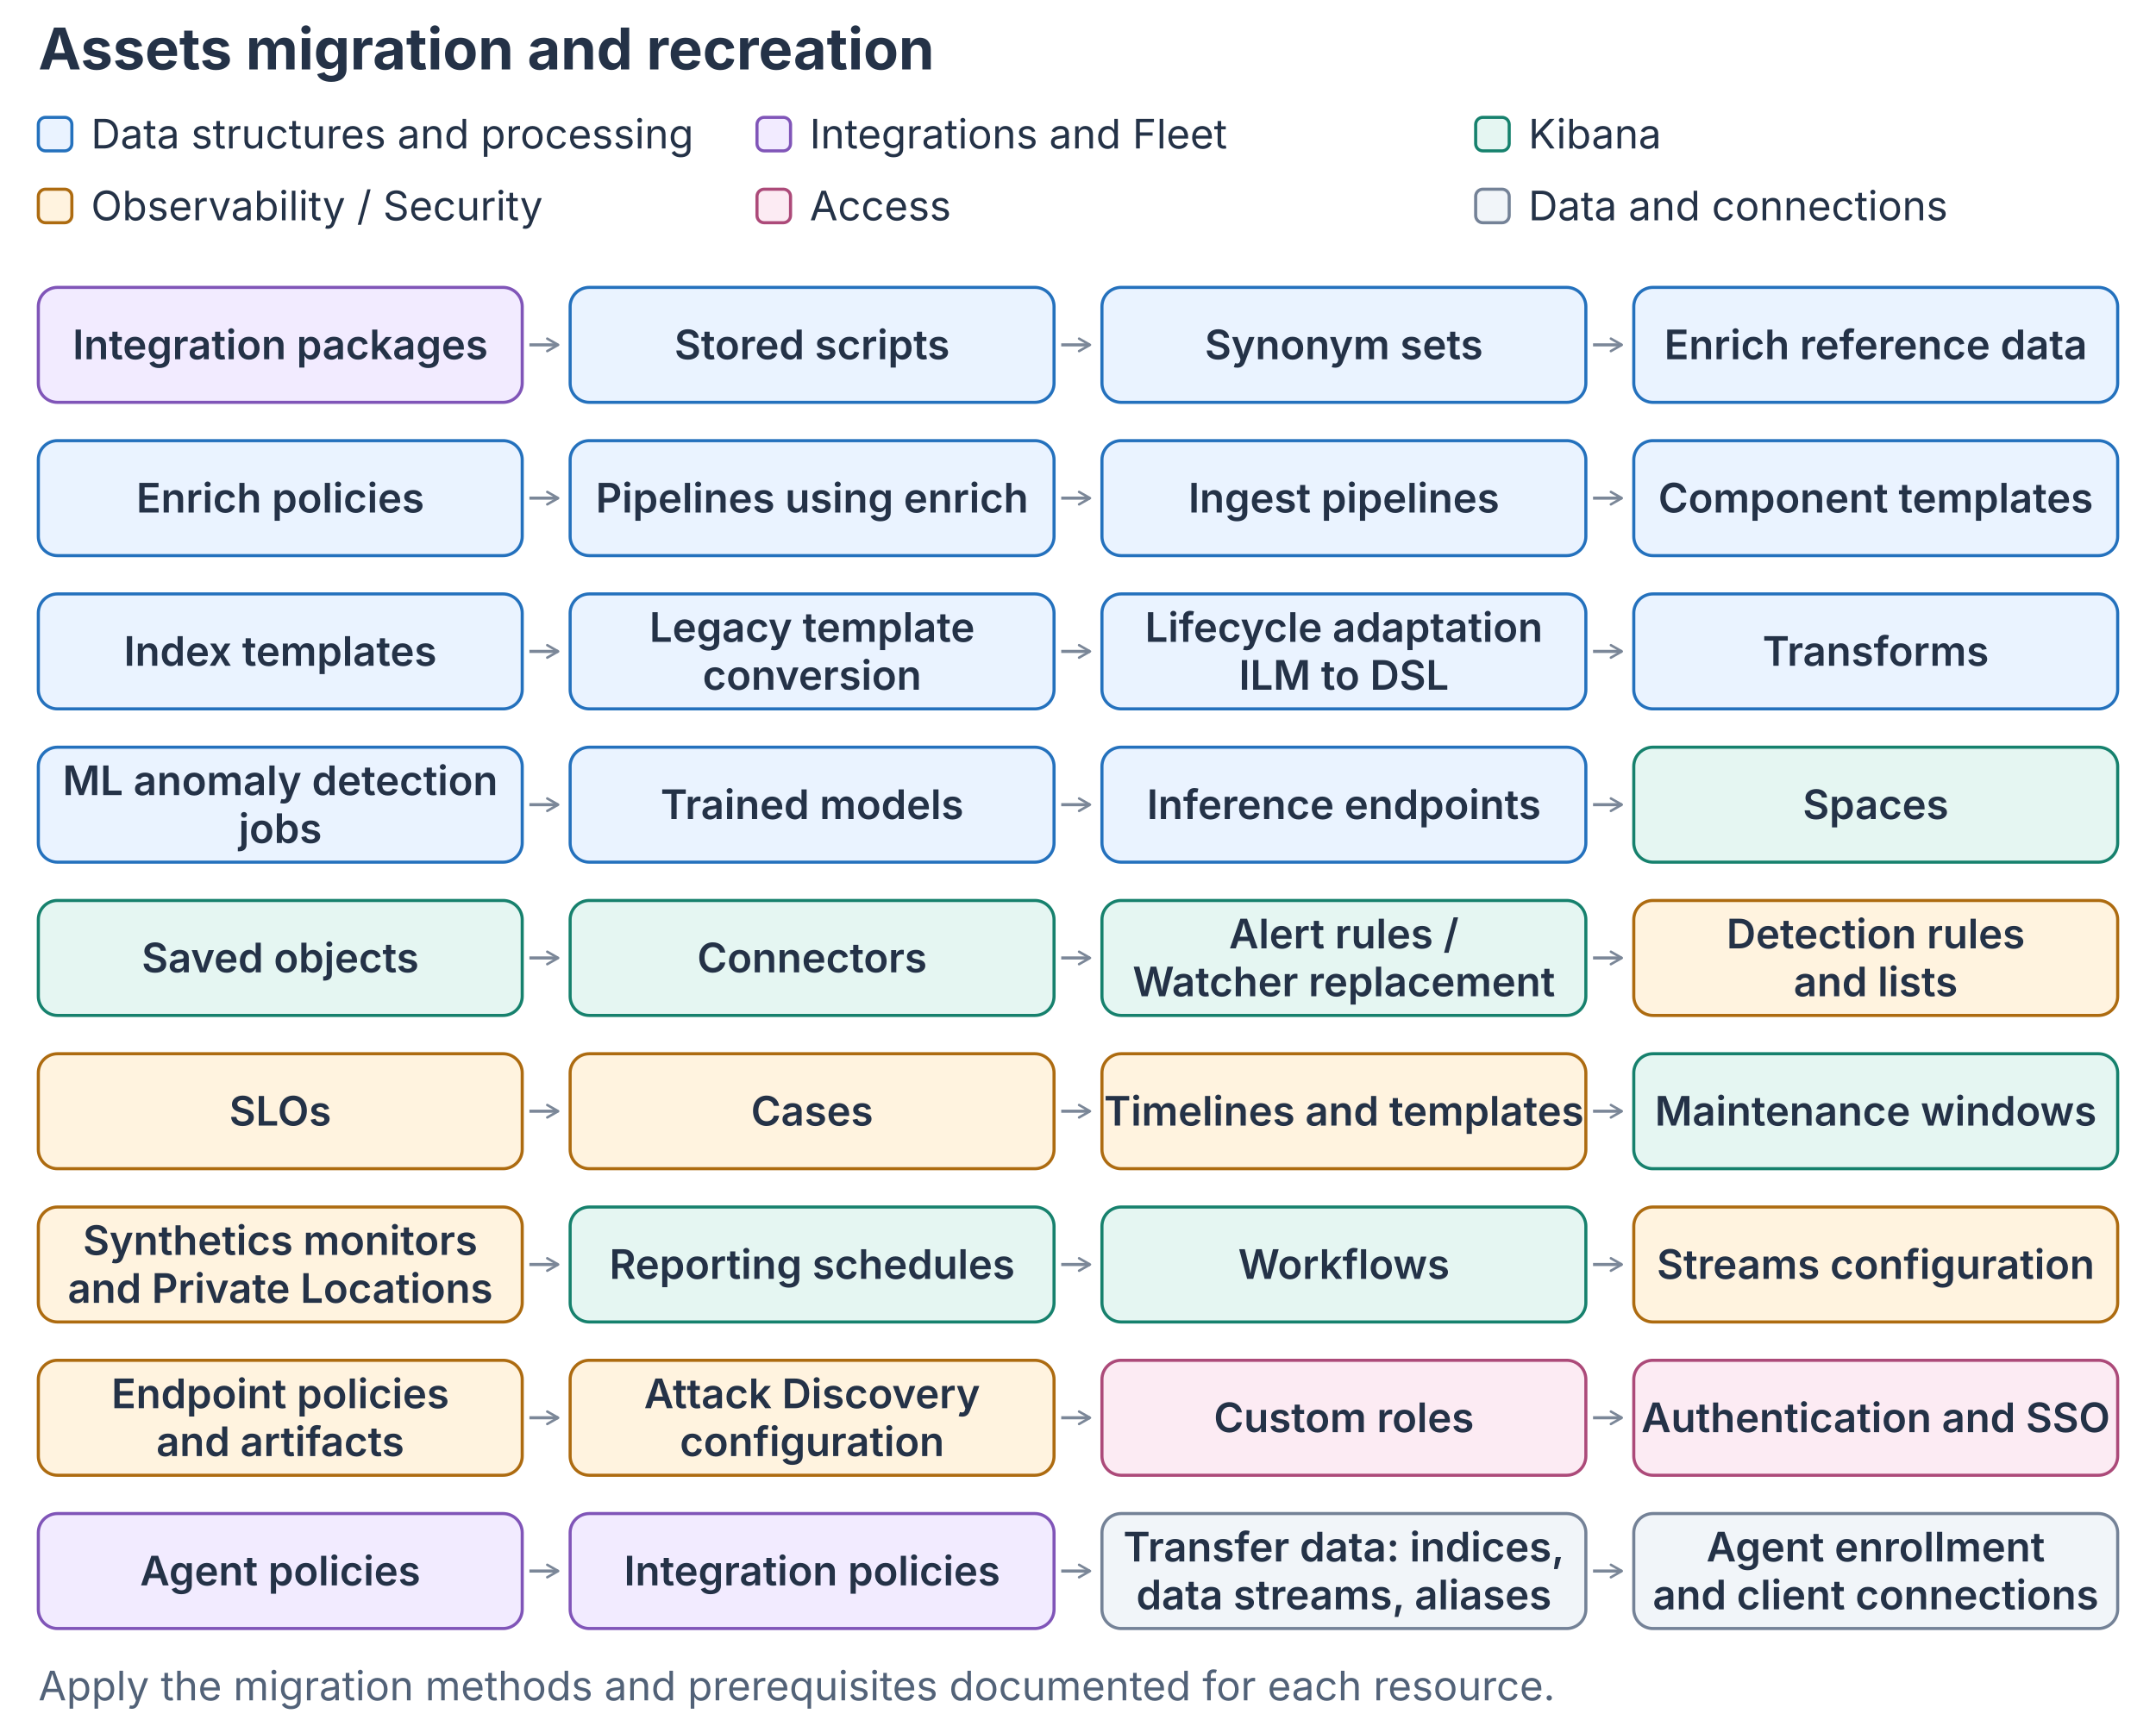
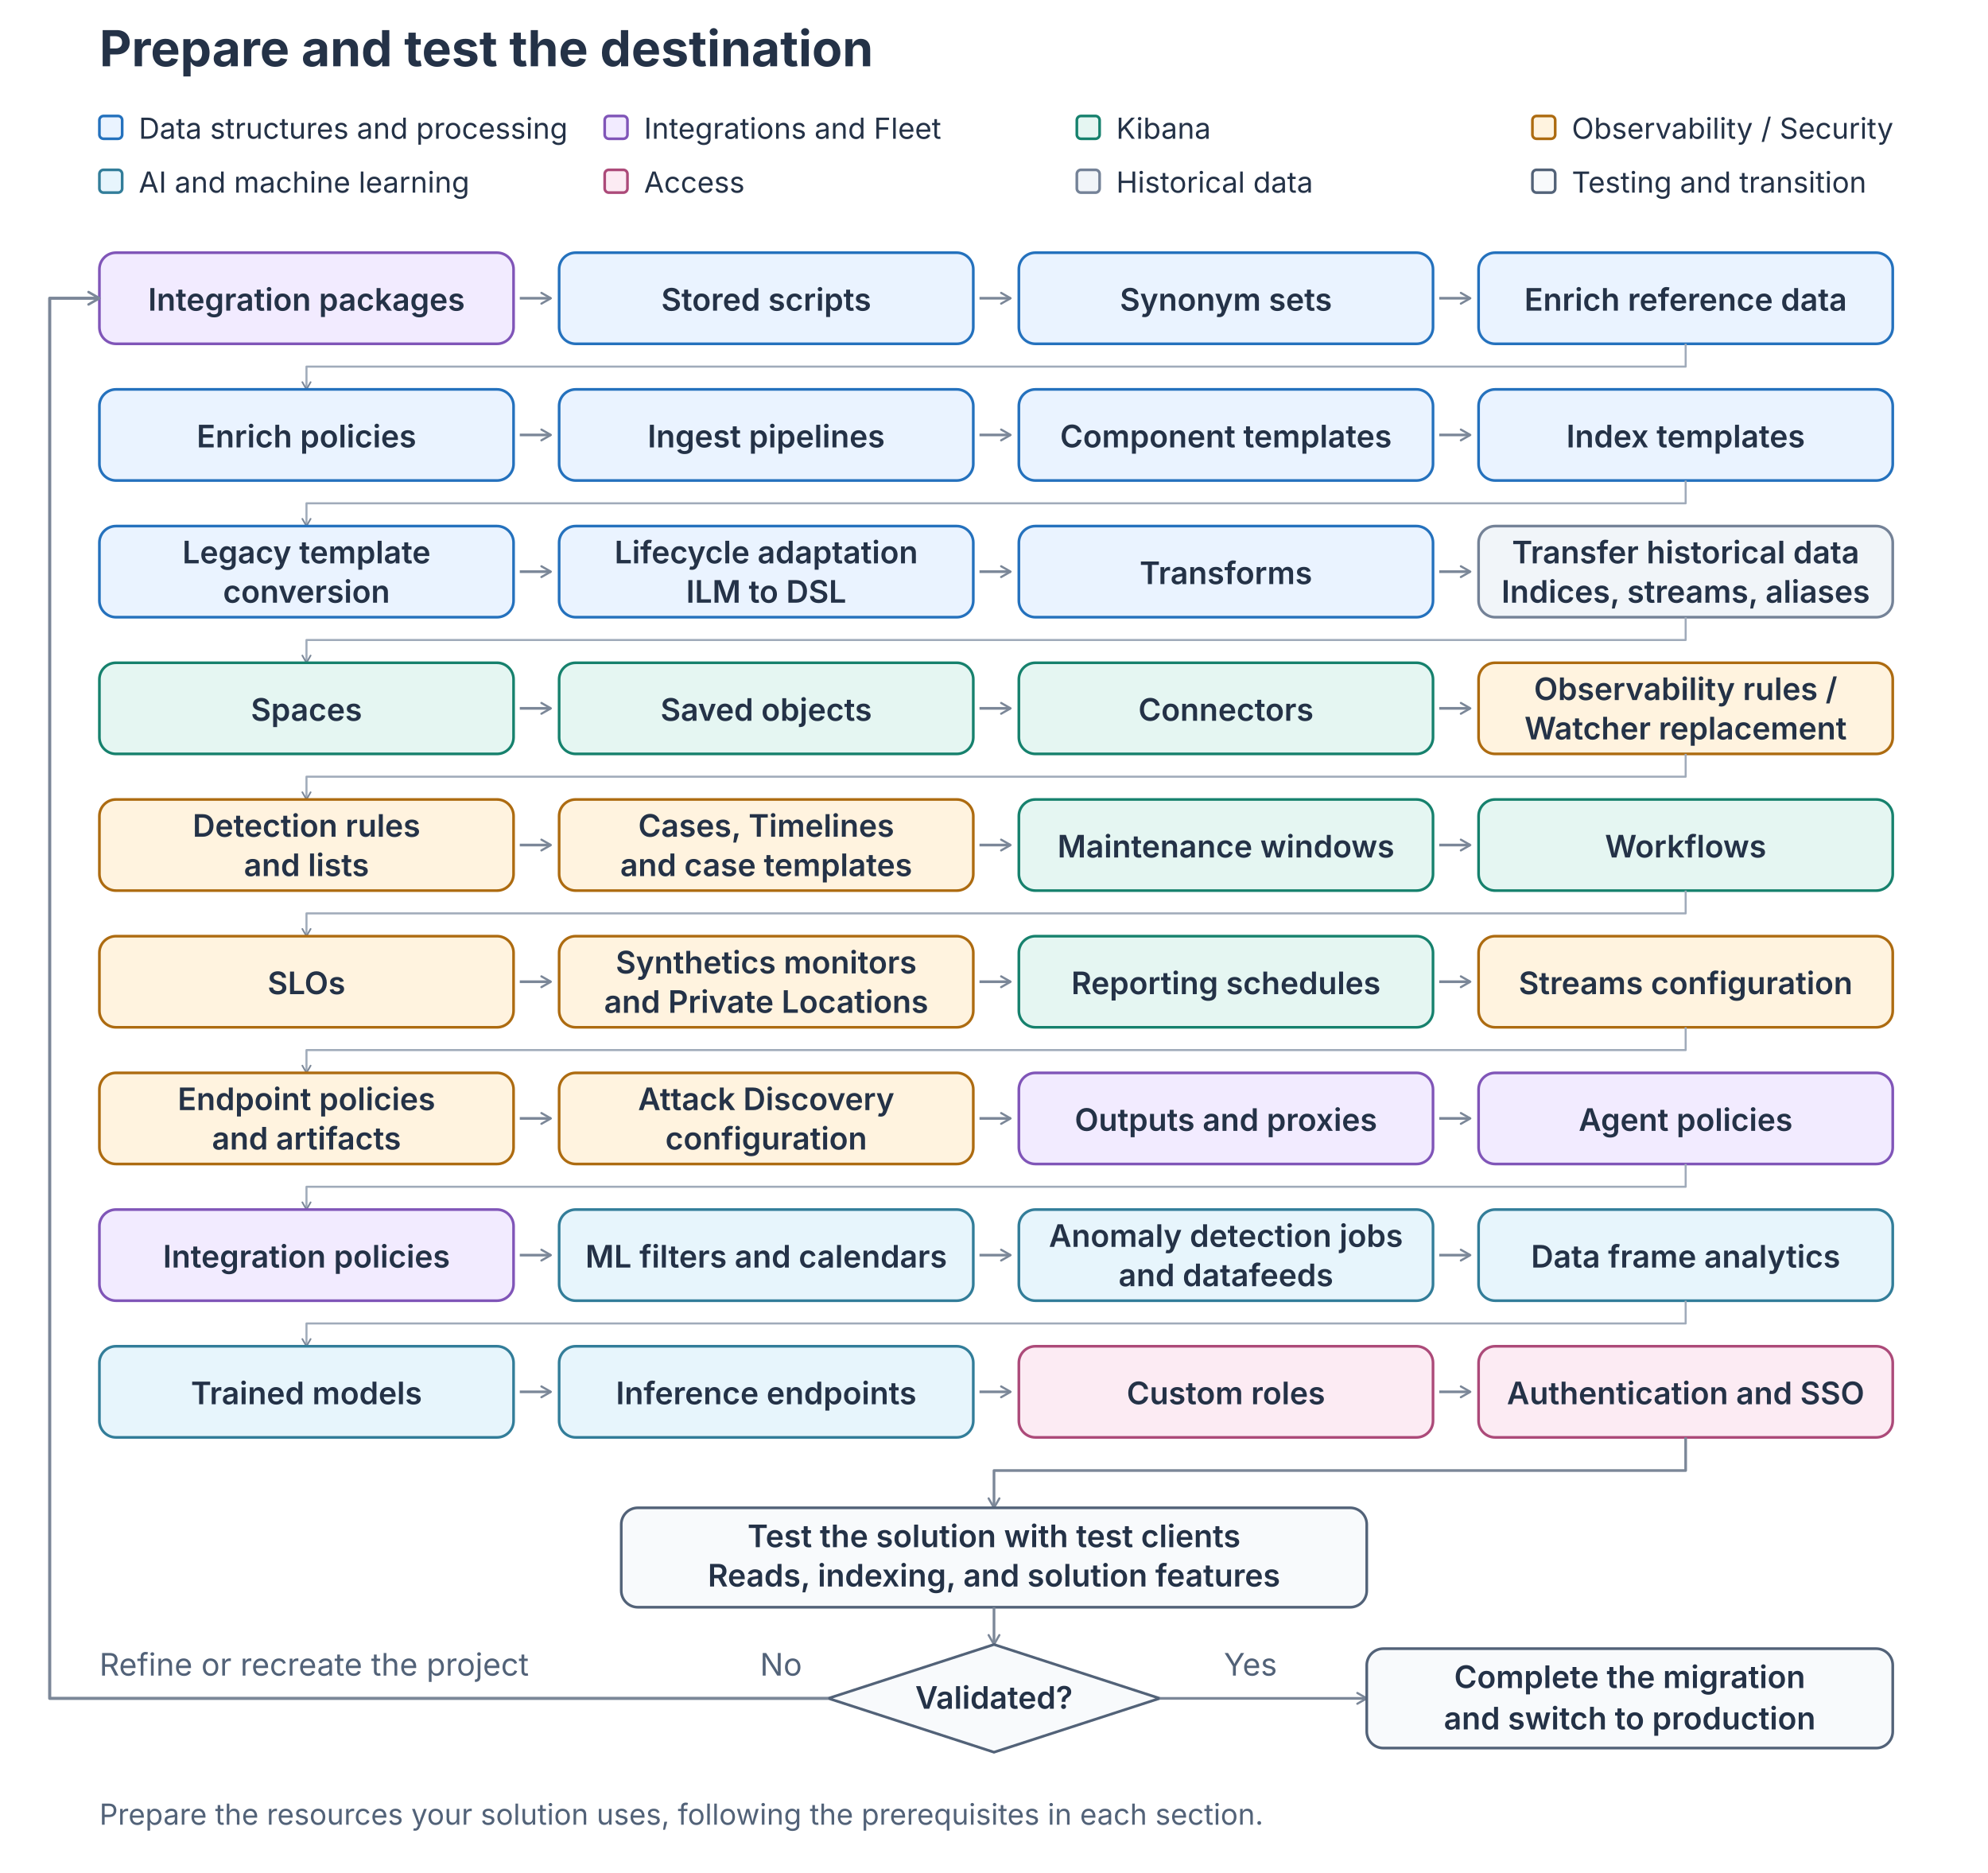
- <svg xmlns="http://www.w3.org/2000/svg" width="100%" viewBox="0 0 900 718" role="img" aria-labelledby="title desc">
+ <svg xmlns="http://www.w3.org/2000/svg" width="100%" viewBox="0 0 960 904" role="img" aria-labelledby="title desc">
  <defs>
    <marker id="arrow" viewBox="0 0 10 10" refX="8" refY="5" markerWidth="5" markerHeight="5" orient="auto">
      <path d="M1 1L8 5L1 9" fill="none" stroke="#7B8798" stroke-width="1.6" stroke-linecap="round" stroke-linejoin="round" />
    </marker>
  </defs>
  <style>
text {font-family:system-ui,-apple-system,BlinkMacSystemFont,"Segoe UI",sans-serif;fill:#243247;}
.title {font-size:24px;font-weight:700;}
- .label {font-size:17px;font-weight:600;text-anchor:middle;}
- .legend {font-size:17px;}
- .caption {font-size:17px;fill:#526278;}
+ .label {font-size:15px;font-weight:600;text-anchor:middle;}
+ .legend {font-size:14px;}
+ .caption {font-size:14px;fill:#526278;}
+ .branch {font-size:15px;fill:#526278;}
.structures {fill:#EAF3FF;stroke:#2471BD;}
.fleet {fill:#F2EBFF;stroke:#8055B8;}
.kibana {fill:#E5F6F2;stroke:#16816D;}
.solution {fill:#FFF3DF;stroke:#AD6B10;}
+ .ai {fill:#E7F5FC;stroke:#327D99;}
.access {fill:#FCEBF3;stroke:#AC4A79;}
.data {fill:#F1F5F9;stroke:#748297;}
+ .control {fill:#F8FAFC;stroke:#526278;}
.box {stroke-width:1.3;}
- .arrow {fill:none;stroke:#7B8798;stroke-width:1.3;marker-end:url(#arrow);}
+ .arrow {fill:none;stroke:#7B8798;stroke-width:1.3;marker-end:url(#arrow);stroke-linejoin:round;}
+ .wrap {stroke:#A0ABBA;stroke-width:1;}
+ .loop {stroke-width:1.5;}
</style>
-   <text class="title" x="16" y="29">Assets migration and recreation</text>
-   <rect class="box structures" x="16" y="49" width="14" height="14" rx="3" />
-   <text class="legend" x="38" y="62">Data structures and processing</text>
-   <rect class="box fleet" x="316" y="49" width="14" height="14" rx="3" />
-   <text class="legend" x="338" y="62">Integrations and Fleet</text>
-   <rect class="box kibana" x="616" y="49" width="14" height="14" rx="3" />
-   <text class="legend" x="638" y="62">Kibana</text>
-   <rect class="box solution" x="16" y="79" width="14" height="14" rx="3" />
-   <text class="legend" x="38" y="92">Observability / Security</text>
-   <rect class="box access" x="316" y="79" width="14" height="14" rx="3" />
-   <text class="legend" x="338" y="92">Access</text>
-   <rect class="box data" x="616" y="79" width="14" height="14" rx="3" />
-   <text class="legend" x="638" y="92">Data and connections</text>
-   <rect class="box fleet" x="16" y="120" width="202" height="48" rx="8" />
-   <text class="label" x="117" y="150">Integration packages</text>
-   <path class="arrow" d="M221 144H233" />
-   <rect class="box structures" x="238" y="120" width="202" height="48" rx="8" />
-   <text class="label" x="339" y="150">Stored scripts</text>
-   <path class="arrow" d="M443 144H455" />
-   <rect class="box structures" x="460" y="120" width="202" height="48" rx="8" />
-   <text class="label" x="561" y="150">Synonym sets</text>
-   <path class="arrow" d="M665 144H677" />
-   <rect class="box structures" x="682" y="120" width="202" height="48" rx="8" />
-   <text class="label" x="783" y="150">Enrich reference data</text>
-   <rect class="box structures" x="16" y="184" width="202" height="48" rx="8" />
-   <text class="label" x="117" y="214">Enrich policies</text>
-   <path class="arrow" d="M221 208H233" />
-   <rect class="box structures" x="238" y="184" width="202" height="48" rx="8" />
-   <text class="label" x="339" y="214">Pipelines using enrich</text>
-   <path class="arrow" d="M443 208H455" />
-   <rect class="box structures" x="460" y="184" width="202" height="48" rx="8" />
-   <text class="label" x="561" y="214">Ingest pipelines</text>
-   <path class="arrow" d="M665 208H677" />
-   <rect class="box structures" x="682" y="184" width="202" height="48" rx="8" />
-   <text class="label" x="783" y="214">Component templates</text>
-   <rect class="box structures" x="16" y="248" width="202" height="48" rx="8" />
-   <text class="label" x="117" y="278">Index templates</text>
-   <path class="arrow" d="M221 272H233" />
-   <rect class="box structures" x="238" y="248" width="202" height="48" rx="8" />
-   <text class="label" x="339" y="268">Legacy template</text>
-   <text class="label" x="339" y="288">conversion</text>
-   <path class="arrow" d="M443 272H455" />
-   <rect class="box structures" x="460" y="248" width="202" height="48" rx="8" />
-   <text class="label" x="561" y="268">Lifecycle adaptation</text>
-   <text class="label" x="561" y="288">ILM to DSL</text>
-   <path class="arrow" d="M665 272H677" />
-   <rect class="box structures" x="682" y="248" width="202" height="48" rx="8" />
-   <text class="label" x="783" y="278">Transforms</text>
-   <rect class="box structures" x="16" y="312" width="202" height="48" rx="8" />
-   <text class="label" x="117" y="332">ML anomaly detection</text>
-   <text class="label" x="117" y="352">jobs</text>
-   <path class="arrow" d="M221 336H233" />
-   <rect class="box structures" x="238" y="312" width="202" height="48" rx="8" />
-   <text class="label" x="339" y="342">Trained models</text>
-   <path class="arrow" d="M443 336H455" />
-   <rect class="box structures" x="460" y="312" width="202" height="48" rx="8" />
-   <text class="label" x="561" y="342">Inference endpoints</text>
-   <path class="arrow" d="M665 336H677" />
-   <rect class="box kibana" x="682" y="312" width="202" height="48" rx="8" />
-   <text class="label" x="783" y="342">Spaces</text>
-   <rect class="box kibana" x="16" y="376" width="202" height="48" rx="8" />
-   <text class="label" x="117" y="406">Saved objects</text>
-   <path class="arrow" d="M221 400H233" />
-   <rect class="box kibana" x="238" y="376" width="202" height="48" rx="8" />
-   <text class="label" x="339" y="406">Connectors</text>
-   <path class="arrow" d="M443 400H455" />
-   <rect class="box kibana" x="460" y="376" width="202" height="48" rx="8" />
-   <text class="label" x="561" y="396">Alert rules /</text>
-   <text class="label" x="561" y="416">Watcher replacement</text>
-   <path class="arrow" d="M665 400H677" />
-   <rect class="box solution" x="682" y="376" width="202" height="48" rx="8" />
-   <text class="label" x="783" y="396">Detection rules</text>
-   <text class="label" x="783" y="416">and lists</text>
-   <rect class="box solution" x="16" y="440" width="202" height="48" rx="8" />
-   <text class="label" x="117" y="470">SLOs</text>
-   <path class="arrow" d="M221 464H233" />
-   <rect class="box solution" x="238" y="440" width="202" height="48" rx="8" />
-   <text class="label" x="339" y="470">Cases</text>
-   <path class="arrow" d="M443 464H455" />
-   <rect class="box solution" x="460" y="440" width="202" height="48" rx="8" />
-   <text class="label" x="561" y="470">Timelines and templates</text>
-   <path class="arrow" d="M665 464H677" />
-   <rect class="box kibana" x="682" y="440" width="202" height="48" rx="8" />
-   <text class="label" x="783" y="470">Maintenance windows</text>
-   <rect class="box solution" x="16" y="504" width="202" height="48" rx="8" />
-   <text class="label" x="117" y="524">Synthetics monitors</text>
-   <text class="label" x="117" y="544">and Private Locations</text>
-   <path class="arrow" d="M221 528H233" />
-   <rect class="box kibana" x="238" y="504" width="202" height="48" rx="8" />
-   <text class="label" x="339" y="534">Reporting schedules</text>
-   <path class="arrow" d="M443 528H455" />
-   <rect class="box kibana" x="460" y="504" width="202" height="48" rx="8" />
-   <text class="label" x="561" y="534">Workflows</text>
-   <path class="arrow" d="M665 528H677" />
-   <rect class="box solution" x="682" y="504" width="202" height="48" rx="8" />
-   <text class="label" x="783" y="534">Streams configuration</text>
-   <rect class="box solution" x="16" y="568" width="202" height="48" rx="8" />
-   <text class="label" x="117" y="588">Endpoint policies</text>
-   <text class="label" x="117" y="608">and artifacts</text>
-   <path class="arrow" d="M221 592H233" />
-   <rect class="box solution" x="238" y="568" width="202" height="48" rx="8" />
-   <text class="label" x="339" y="588">Attack Discovery</text>
-   <text class="label" x="339" y="608">configuration</text>
-   <path class="arrow" d="M443 592H455" />
-   <rect class="box access" x="460" y="568" width="202" height="48" rx="8" />
-   <text class="label" x="561" y="598">Custom roles</text>
-   <path class="arrow" d="M665 592H677" />
-   <rect class="box access" x="682" y="568" width="202" height="48" rx="8" />
-   <text class="label" x="783" y="598">Authentication and SSO</text>
-   <rect class="box fleet" x="16" y="632" width="202" height="48" rx="8" />
-   <text class="label" x="117" y="662">Agent policies</text>
-   <path class="arrow" d="M221 656H233" />
-   <rect class="box fleet" x="238" y="632" width="202" height="48" rx="8" />
-   <text class="label" x="339" y="662">Integration policies</text>
-   <path class="arrow" d="M443 656H455" />
-   <rect class="box data" x="460" y="632" width="202" height="48" rx="8" />
-   <text class="label" x="561" y="652">Transfer data: indices,</text>
-   <text class="label" x="561" y="672">data streams, aliases</text>
-   <path class="arrow" d="M665 656H677" />
-   <rect class="box data" x="682" y="632" width="202" height="48" rx="8" />
-   <text class="label" x="783" y="652">Agent enrollment</text>
-   <text class="label" x="783" y="672">and client connections</text>
-   <text class="caption" x="16" y="710">Apply the migration methods and prerequisites documented for each resource.</text>
+   <text class="title" x="48" y="32">Prepare and test the destination</text>
+   <rect class="box structures" x="48" y="56" width="11" height="11" rx="2" />
+   <text class="legend" x="67" y="67">Data structures and processing</text>
+   <rect class="box fleet" x="292" y="56" width="11" height="11" rx="2" />
+   <text class="legend" x="311" y="67">Integrations and Fleet</text>
+   <rect class="box kibana" x="520" y="56" width="11" height="11" rx="2" />
+   <text class="legend" x="539" y="67">Kibana</text>
+   <rect class="box solution" x="740" y="56" width="11" height="11" rx="2" />
+   <text class="legend" x="759" y="67">Observability / Security</text>
+   <rect class="box ai" x="48" y="82" width="11" height="11" rx="2" />
+   <text class="legend" x="67" y="93">AI and machine learning</text>
+   <rect class="box access" x="292" y="82" width="11" height="11" rx="2" />
+   <text class="legend" x="311" y="93">Access</text>
+   <rect class="box data" x="520" y="82" width="11" height="11" rx="2" />
+   <text class="legend" x="539" y="93">Historical data</text>
+   <rect class="box control" x="740" y="82" width="11" height="11" rx="2" />
+   <text class="legend" x="759" y="93">Testing and transition</text>
+   <rect class="box fleet" x="48" y="122" width="200" height="44" rx="8" />
+   <text class="label" x="148" y="150">Integration packages</text>
+   <path class="arrow" d="M251 144H266" />
+   <rect class="box structures" x="270" y="122" width="200" height="44" rx="8" />
+   <text class="label" x="370" y="150">Stored scripts</text>
+   <path class="arrow" d="M473 144H488" />
+   <rect class="box structures" x="492" y="122" width="200" height="44" rx="8" />
+   <text class="label" x="592" y="150">Synonym sets</text>
+   <path class="arrow" d="M695 144H710" />
+   <rect class="box structures" x="714" y="122" width="200" height="44" rx="8" />
+   <text class="label" x="814" y="150">Enrich reference data</text>
+   <path class="arrow wrap" d="M814 166V177H148V188" />
+   <rect class="box structures" x="48" y="188" width="200" height="44" rx="8" />
+   <text class="label" x="148" y="216">Enrich policies</text>
+   <path class="arrow" d="M251 210H266" />
+   <rect class="box structures" x="270" y="188" width="200" height="44" rx="8" />
+   <text class="label" x="370" y="216">Ingest pipelines</text>
+   <path class="arrow" d="M473 210H488" />
+   <rect class="box structures" x="492" y="188" width="200" height="44" rx="8" />
+   <text class="label" x="592" y="216">Component templates</text>
+   <path class="arrow" d="M695 210H710" />
+   <rect class="box structures" x="714" y="188" width="200" height="44" rx="8" />
+   <text class="label" x="814" y="216">Index templates</text>
+   <path class="arrow wrap" d="M814 232V243H148V254" />
+   <rect class="box structures" x="48" y="254" width="200" height="44" rx="8" />
+   <text class="label" x="148" y="272">Legacy template</text>
+   <text class="label" x="148" y="291">conversion</text>
+   <path class="arrow" d="M251 276H266" />
+   <rect class="box structures" x="270" y="254" width="200" height="44" rx="8" />
+   <text class="label" x="370" y="272">Lifecycle adaptation</text>
+   <text class="label" x="370" y="291">ILM to DSL</text>
+   <path class="arrow" d="M473 276H488" />
+   <rect class="box structures" x="492" y="254" width="200" height="44" rx="8" />
+   <text class="label" x="592" y="282">Transforms</text>
+   <path class="arrow" d="M695 276H710" />
+   <rect class="box data" x="714" y="254" width="200" height="44" rx="8" />
+   <text class="label" x="814" y="272">Transfer historical data</text>
+   <text class="label" x="814" y="291">Indices, streams, aliases</text>
+   <path class="arrow wrap" d="M814 298V309H148V320" />
+   <rect class="box kibana" x="48" y="320" width="200" height="44" rx="8" />
+   <text class="label" x="148" y="348">Spaces</text>
+   <path class="arrow" d="M251 342H266" />
+   <rect class="box kibana" x="270" y="320" width="200" height="44" rx="8" />
+   <text class="label" x="370" y="348">Saved objects</text>
+   <path class="arrow" d="M473 342H488" />
+   <rect class="box kibana" x="492" y="320" width="200" height="44" rx="8" />
+   <text class="label" x="592" y="348">Connectors</text>
+   <path class="arrow" d="M695 342H710" />
+   <rect class="box solution" x="714" y="320" width="200" height="44" rx="8" />
+   <text class="label" x="814" y="338">Observability rules /</text>
+   <text class="label" x="814" y="357">Watcher replacement</text>
+   <path class="arrow wrap" d="M814 364V375H148V386" />
+   <rect class="box solution" x="48" y="386" width="200" height="44" rx="8" />
+   <text class="label" x="148" y="404">Detection rules</text>
+   <text class="label" x="148" y="423">and lists</text>
+   <path class="arrow" d="M251 408H266" />
+   <rect class="box solution" x="270" y="386" width="200" height="44" rx="8" />
+   <text class="label" x="370" y="404">Cases, Timelines</text>
+   <text class="label" x="370" y="423">and case templates</text>
+   <path class="arrow" d="M473 408H488" />
+   <rect class="box kibana" x="492" y="386" width="200" height="44" rx="8" />
+   <text class="label" x="592" y="414">Maintenance windows</text>
+   <path class="arrow" d="M695 408H710" />
+   <rect class="box kibana" x="714" y="386" width="200" height="44" rx="8" />
+   <text class="label" x="814" y="414">Workflows</text>
+   <path class="arrow wrap" d="M814 430V441H148V452" />
+   <rect class="box solution" x="48" y="452" width="200" height="44" rx="8" />
+   <text class="label" x="148" y="480">SLOs</text>
+   <path class="arrow" d="M251 474H266" />
+   <rect class="box solution" x="270" y="452" width="200" height="44" rx="8" />
+   <text class="label" x="370" y="470">Synthetics monitors</text>
+   <text class="label" x="370" y="489">and Private Locations</text>
+   <path class="arrow" d="M473 474H488" />
+   <rect class="box kibana" x="492" y="452" width="200" height="44" rx="8" />
+   <text class="label" x="592" y="480">Reporting schedules</text>
+   <path class="arrow" d="M695 474H710" />
+   <rect class="box solution" x="714" y="452" width="200" height="44" rx="8" />
+   <text class="label" x="814" y="480">Streams configuration</text>
+   <path class="arrow wrap" d="M814 496V507H148V518" />
+   <rect class="box solution" x="48" y="518" width="200" height="44" rx="8" />
+   <text class="label" x="148" y="536">Endpoint policies</text>
+   <text class="label" x="148" y="555">and artifacts</text>
+   <path class="arrow" d="M251 540H266" />
+   <rect class="box solution" x="270" y="518" width="200" height="44" rx="8" />
+   <text class="label" x="370" y="536">Attack Discovery</text>
+   <text class="label" x="370" y="555">configuration</text>
+   <path class="arrow" d="M473 540H488" />
+   <rect class="box fleet" x="492" y="518" width="200" height="44" rx="8" />
+   <text class="label" x="592" y="546">Outputs and proxies</text>
+   <path class="arrow" d="M695 540H710" />
+   <rect class="box fleet" x="714" y="518" width="200" height="44" rx="8" />
+   <text class="label" x="814" y="546">Agent policies</text>
+   <path class="arrow wrap" d="M814 562V573H148V584" />
+   <rect class="box fleet" x="48" y="584" width="200" height="44" rx="8" />
+   <text class="label" x="148" y="612">Integration policies</text>
+   <path class="arrow" d="M251 606H266" />
+   <rect class="box ai" x="270" y="584" width="200" height="44" rx="8" />
+   <text class="label" x="370" y="612">ML filters and calendars</text>
+   <path class="arrow" d="M473 606H488" />
+   <rect class="box ai" x="492" y="584" width="200" height="44" rx="8" />
+   <text class="label" x="592" y="602">Anomaly detection jobs</text>
+   <text class="label" x="592" y="621">and datafeeds</text>
+   <path class="arrow" d="M695 606H710" />
+   <rect class="box ai" x="714" y="584" width="200" height="44" rx="8" />
+   <text class="label" x="814" y="612">Data frame analytics</text>
+   <path class="arrow wrap" d="M814 628V639H148V650" />
+   <rect class="box ai" x="48" y="650" width="200" height="44" rx="8" />
+   <text class="label" x="148" y="678">Trained models</text>
+   <path class="arrow" d="M251 672H266" />
+   <rect class="box ai" x="270" y="650" width="200" height="44" rx="8" />
+   <text class="label" x="370" y="678">Inference endpoints</text>
+   <path class="arrow" d="M473 672H488" />
+   <rect class="box access" x="492" y="650" width="200" height="44" rx="8" />
+   <text class="label" x="592" y="678">Custom roles</text>
+   <path class="arrow" d="M695 672H710" />
+   <rect class="box access" x="714" y="650" width="200" height="44" rx="8" />
+   <text class="label" x="814" y="678">Authentication and SSO</text>
+   <path class="arrow" d="M814 694V710H480V728" />
+   <rect class="box control" x="300" y="728" width="360" height="48" rx="8" />
+   <text class="label" x="480" y="747">Test the solution with test clients</text>
+   <text class="label" x="480" y="766">Reads, indexing, and solution features</text>
+   <path class="arrow" d="M480 776V794" />
+   <path class="box control" d="M480 794L560 820L480 846L400 820Z" />
+   <text class="label" x="480" y="825">Validated?</text>
+   <path class="arrow loop" d="M400 820H24V144H48" />
+   <text class="branch" x="367" y="809">No</text>
+   <text class="branch" x="48" y="809">Refine or recreate the project</text>
+   <path class="arrow" d="M560 820H660" />
+   <text class="branch" x="591" y="809">Yes</text>
+   <rect class="box control" x="660" y="796" width="254" height="48" rx="8" />
+   <text class="label" x="787" y="815">Complete the migration</text>
+   <text class="label" x="787" y="835">and switch to production</text>
+   <text class="caption" x="48" y="881">Prepare the resources your solution uses, following the prerequisites in each section.</text>
</svg>
